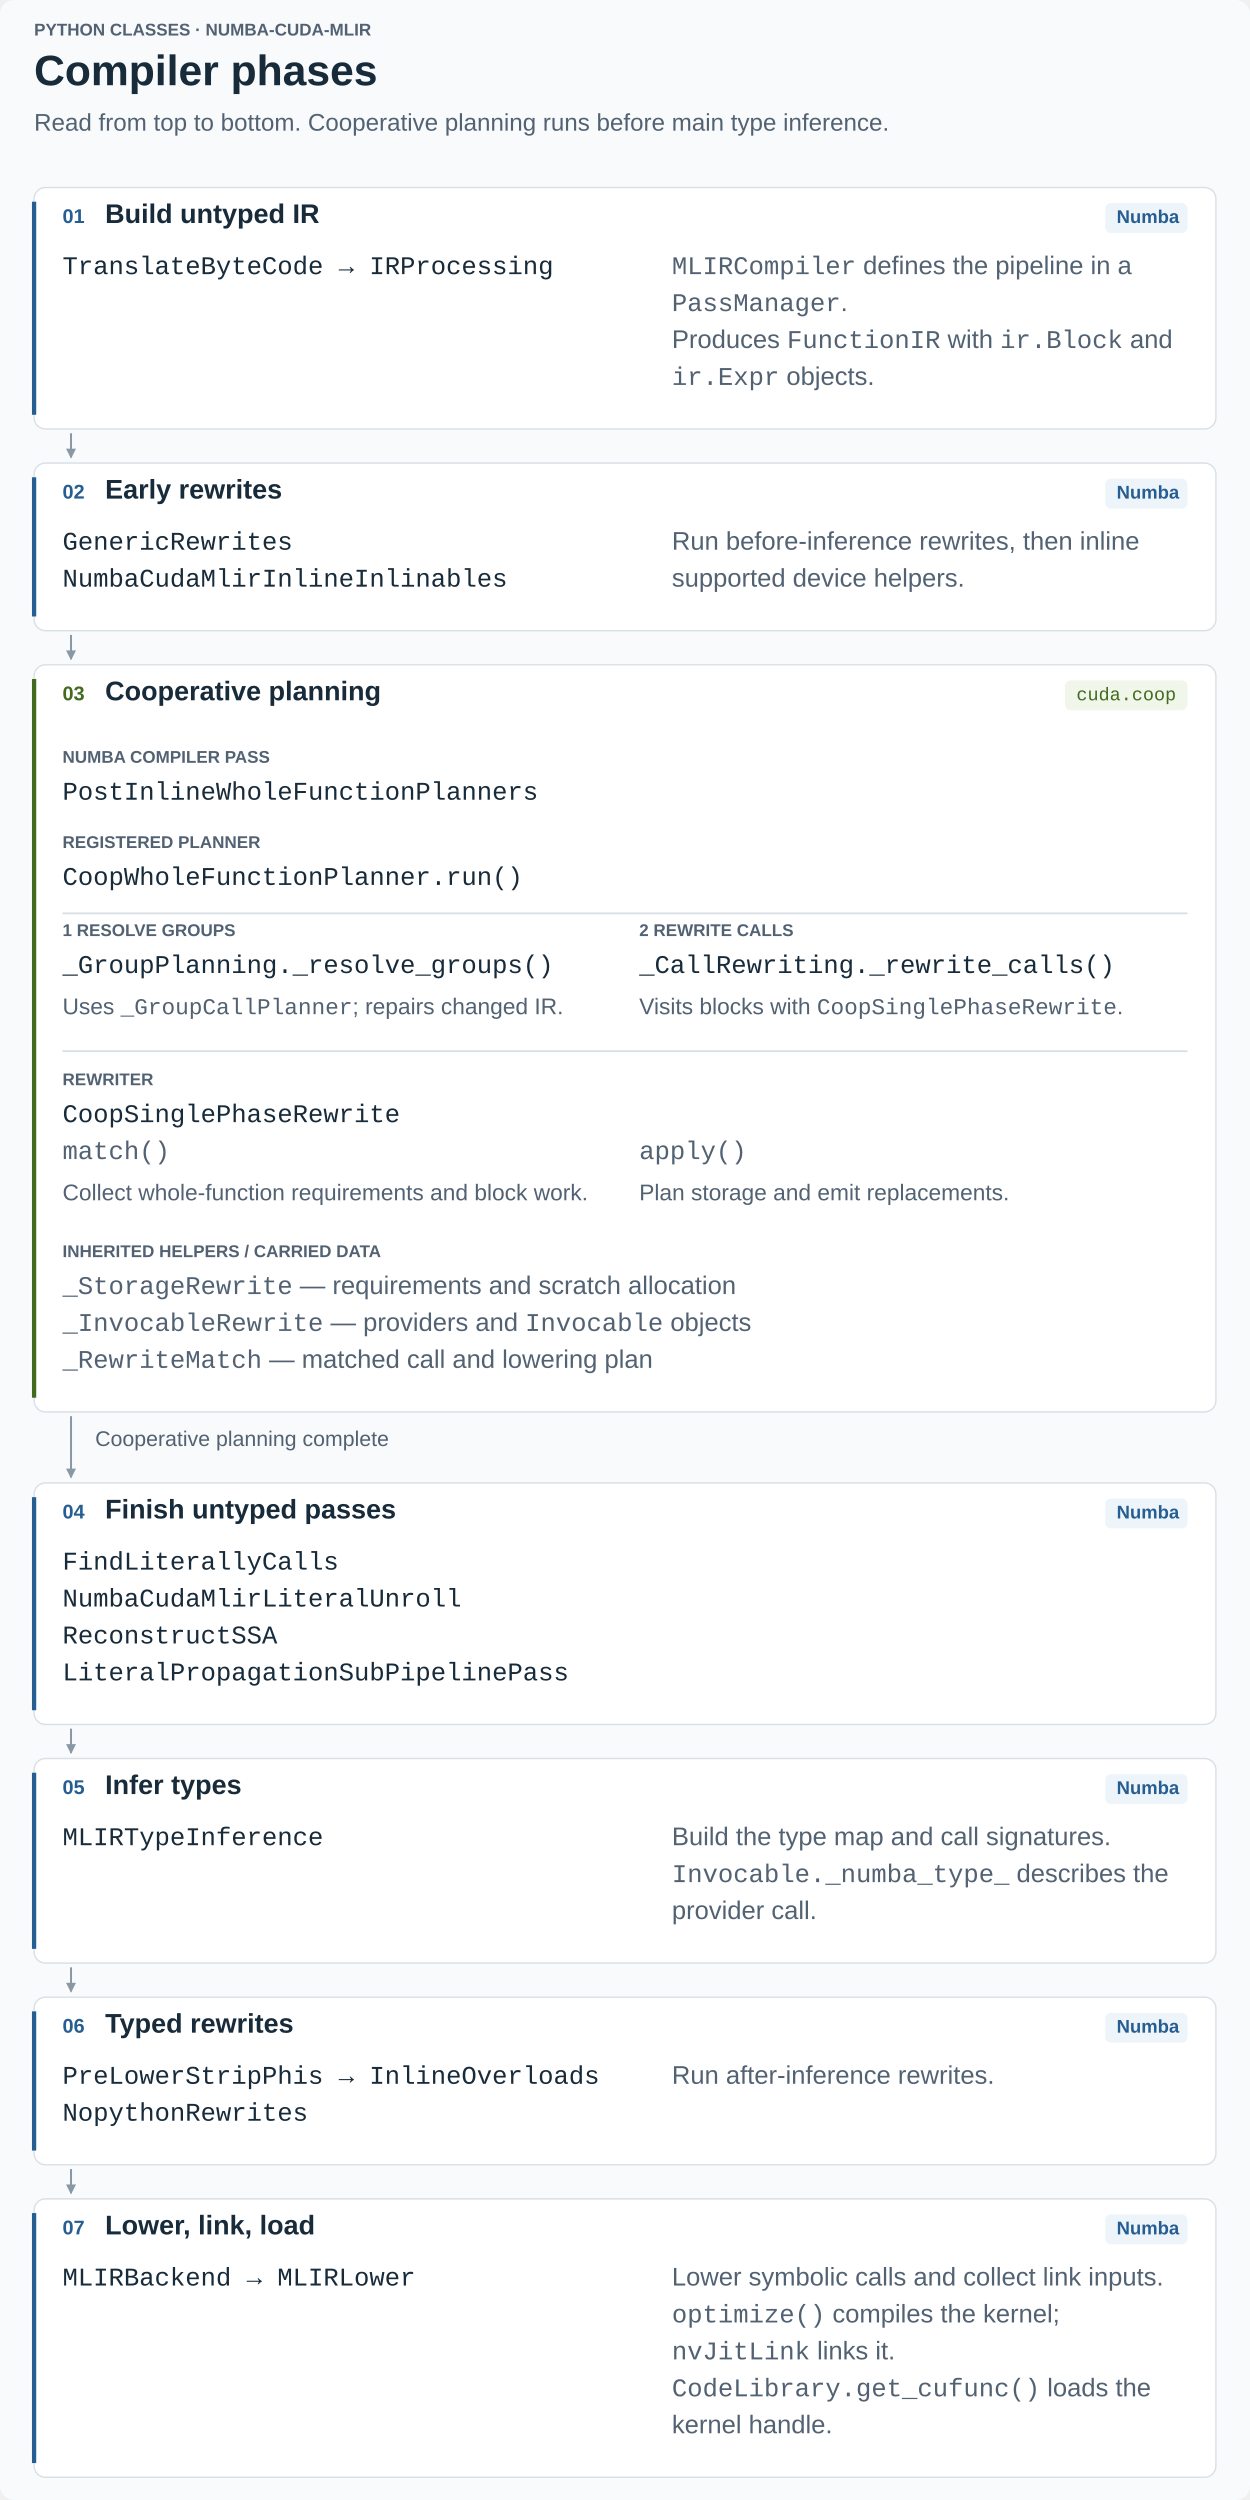
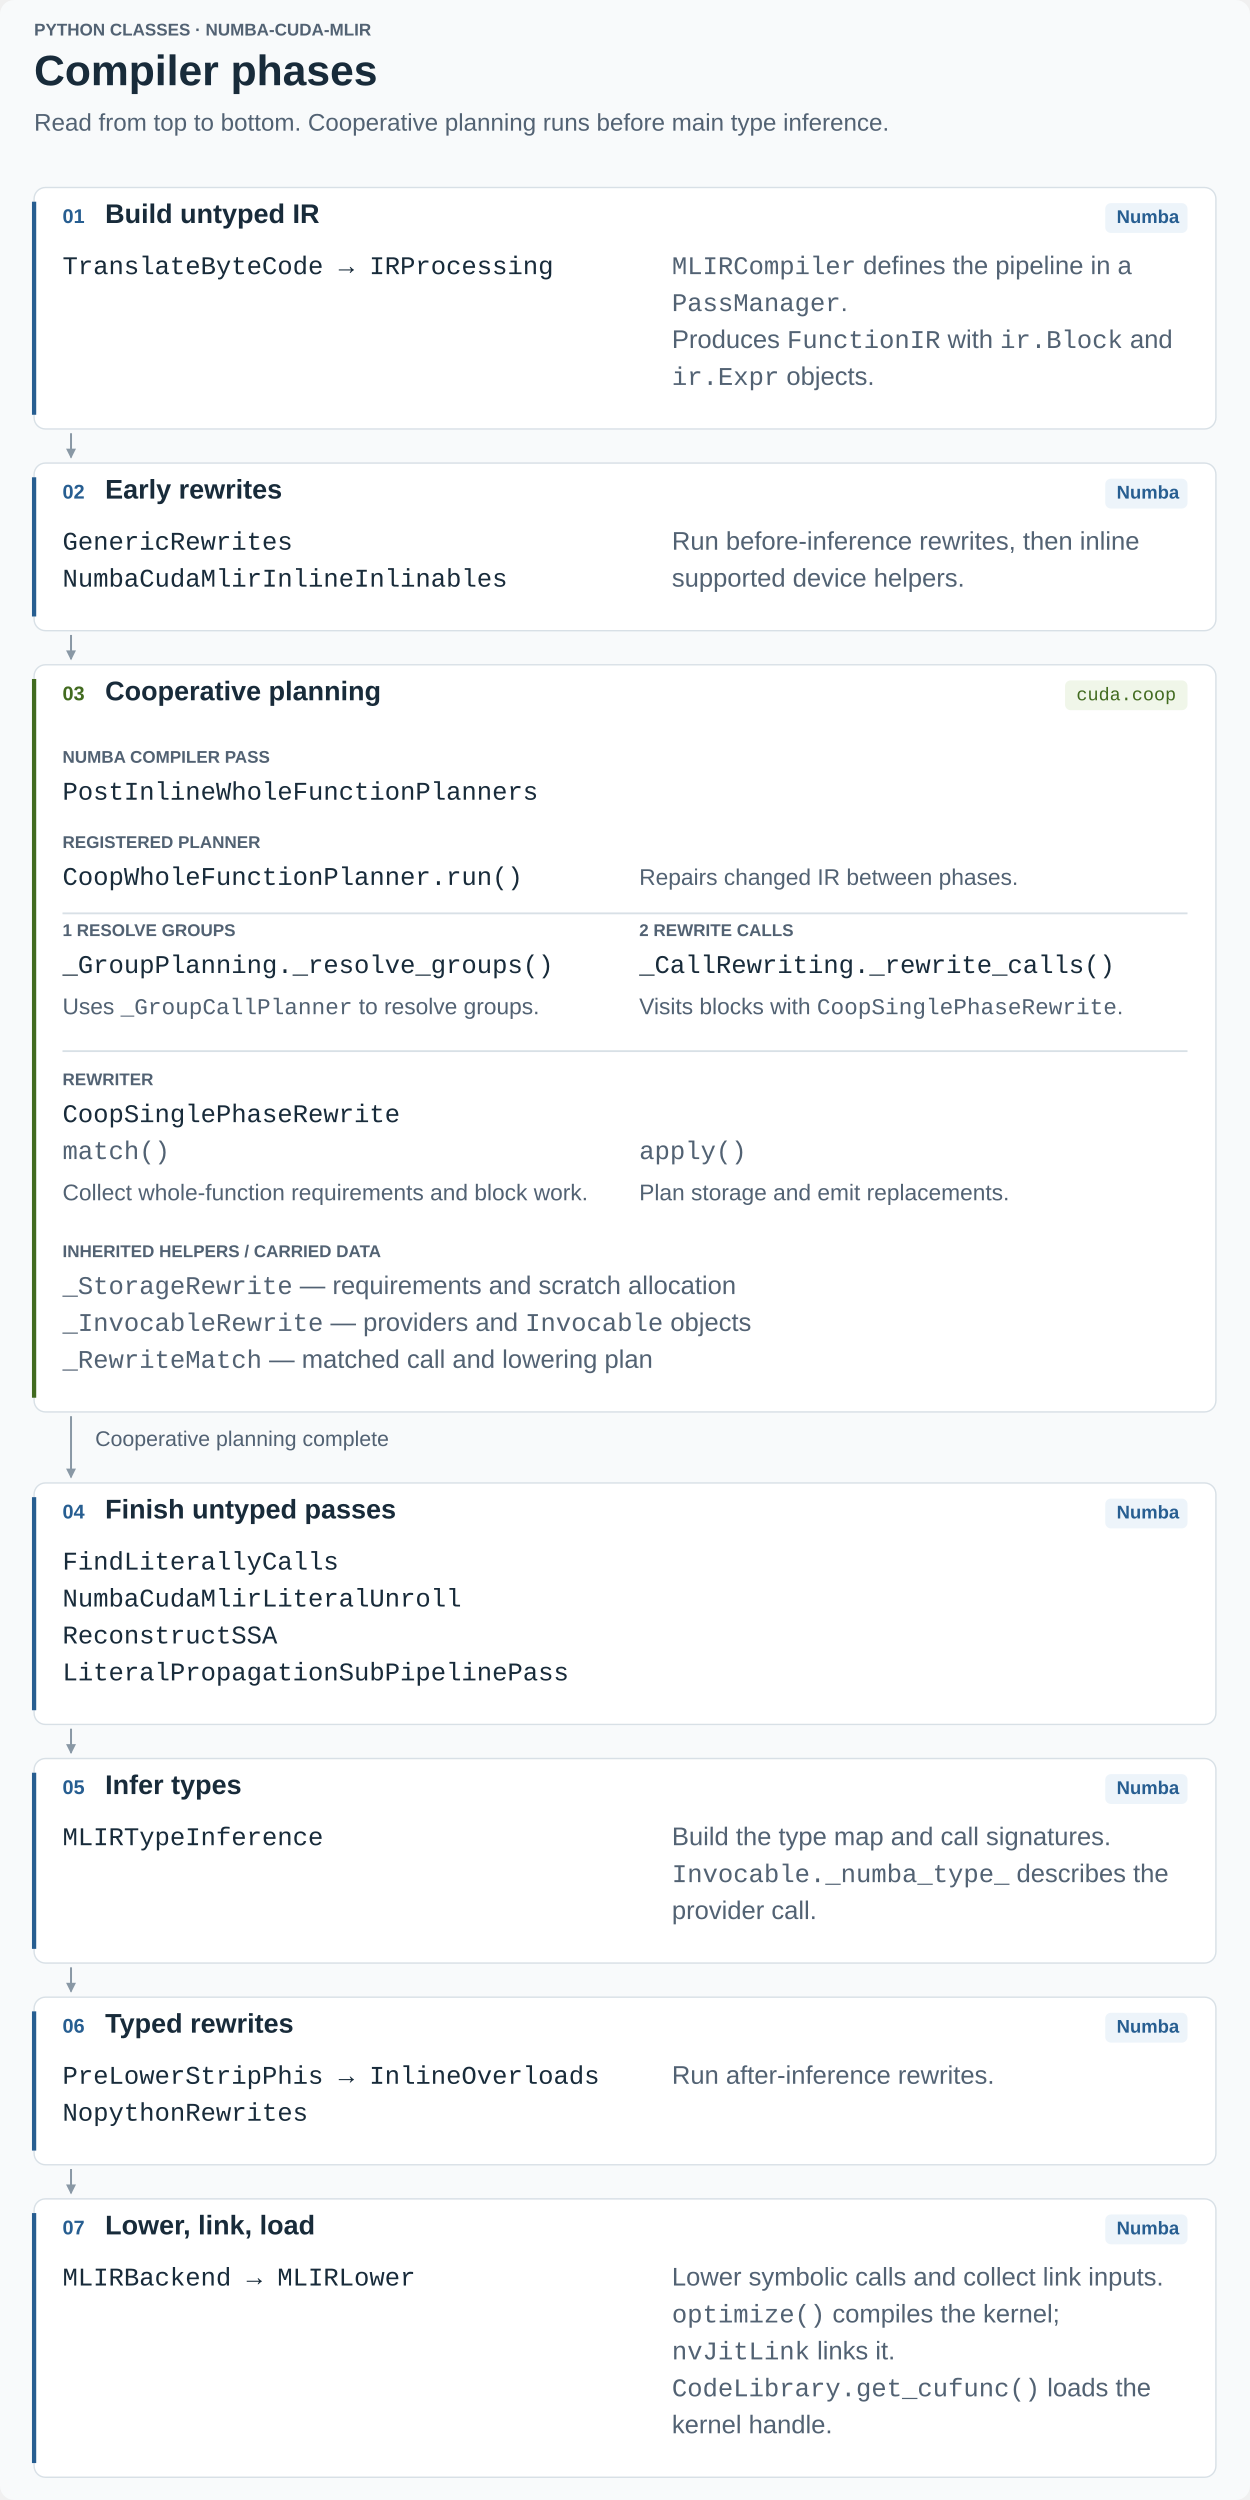
<svg xmlns="http://www.w3.org/2000/svg" role="img" aria-labelledby="title desc" viewBox="0 0 880 1760">
  <defs>
    <marker id="arrow" viewBox="0 0 8 8" refX="7" refY="4" markerWidth="5" markerHeight="5" orient="auto">
      <path d="M0 0L8 4L0 8Z" fill="#8998a5" />
    </marker>
  </defs>
  <rect width="880" height="1760" fill="#f8fafb" rx="10" />
  <text x="24" y="25" font-family="Arial, Helvetica, sans-serif" font-size="12" font-weight="700" fill="#526273">PYTHON CLASSES · NUMBA-CUDA-MLIR</text>
  <text x="24" y="60" font-family="Arial, Helvetica, sans-serif" font-size="30" font-weight="700" fill="#182b3a">Compiler phases</text>
  <text x="24" y="92" font-family="Arial, Helvetica, sans-serif" font-size="17" font-weight="400" fill="#526273">Read</text>
  <text x="64.641" y="92" font-family="Arial, Helvetica, sans-serif" font-size="17" font-weight="400" fill="#526273"> </text>
  <text x="69.364" y="92" font-family="Arial, Helvetica, sans-serif" font-size="17" font-weight="400" fill="#526273">from</text>
  <text x="103.364" y="92" font-family="Arial, Helvetica, sans-serif" font-size="17" font-weight="400" fill="#526273"> </text>
  <text x="108.088" y="92" font-family="Arial, Helvetica, sans-serif" font-size="17" font-weight="400" fill="#526273">top</text>
  <text x="131.72" y="92" font-family="Arial, Helvetica, sans-serif" font-size="17" font-weight="400" fill="#526273"> </text>
  <text x="136.444" y="92" font-family="Arial, Helvetica, sans-serif" font-size="17" font-weight="400" fill="#526273">to</text>
  <text x="150.622" y="92" font-family="Arial, Helvetica, sans-serif" font-size="17" font-weight="400" fill="#526273"> </text>
  <text x="155.345" y="92" font-family="Arial, Helvetica, sans-serif" font-size="17" font-weight="400" fill="#526273">bottom.</text>
  <text x="212.041" y="92" font-family="Arial, Helvetica, sans-serif" font-size="17" font-weight="400" fill="#526273"> </text>
  <text x="216.764" y="92" font-family="Arial, Helvetica, sans-serif" font-size="17" font-weight="400" fill="#526273">Cooperative</text>
  <text x="308.43" y="92" font-family="Arial, Helvetica, sans-serif" font-size="17" font-weight="400" fill="#526273"> </text>
  <text x="313.153" y="92" font-family="Arial, Helvetica, sans-serif" font-size="17" font-weight="400" fill="#526273">planning</text>
  <text x="377.434" y="92" font-family="Arial, Helvetica, sans-serif" font-size="17" font-weight="400" fill="#526273"> </text>
  <text x="382.158" y="92" font-family="Arial, Helvetica, sans-serif" font-size="17" font-weight="400" fill="#526273">runs</text>
  <text x="415.228" y="92" font-family="Arial, Helvetica, sans-serif" font-size="17" font-weight="400" fill="#526273"> </text>
  <text x="419.952" y="92" font-family="Arial, Helvetica, sans-serif" font-size="17" font-weight="400" fill="#526273">before</text>
  <text x="468.155" y="92" font-family="Arial, Helvetica, sans-serif" font-size="17" font-weight="400" fill="#526273"> </text>
  <text x="472.878" y="92" font-family="Arial, Helvetica, sans-serif" font-size="17" font-weight="400" fill="#526273">main</text>
  <text x="509.725" y="92" font-family="Arial, Helvetica, sans-serif" font-size="17" font-weight="400" fill="#526273"> </text>
  <text x="514.448" y="92" font-family="Arial, Helvetica, sans-serif" font-size="17" font-weight="400" fill="#526273">type</text>
  <text x="546.581" y="92" font-family="Arial, Helvetica, sans-serif" font-size="17" font-weight="400" fill="#526273"> </text>
  <text x="551.305" y="92" font-family="Arial, Helvetica, sans-serif" font-size="17" font-weight="400" fill="#526273">inference.</text>
  <rect x="24" y="132" width="832" height="170" rx="8" fill="white" stroke="#d8e0e6" />
  <path d="M24 142V292" stroke="#275e91" stroke-width="3" />
  <g data-node="Build untyped IR" role="group" aria-label="Build untyped IR">
    <text x="44" y="157" font-family="Arial, Helvetica, sans-serif" font-size="14" font-weight="700" fill="#275e91">01</text>
    <text x="74" y="157" font-family="Arial, Helvetica, sans-serif" font-size="19" font-weight="700" fill="#182b3a">Build untyped IR</text>
    <rect x="778.094" y="143" width="57.906" height="21" rx="4" fill="#edf4fa" stroke="none" />
    <text x="786.094" y="157" font-family="Arial, Helvetica, sans-serif" font-size="13" font-weight="700" fill="#275e91">Numba</text>
    <text x="44" y="193" font-family="'Liberation Mono', Consolas, monospace" font-size="18" font-weight="400" fill="#182b3a" data-code="true">TranslateByteCode → IRProcessing</text>
    <text x="473" y="193" font-family="'Liberation Mono', Consolas, monospace" font-size="18" font-weight="400" fill="#526273" data-code="true">MLIRCompiler</text>
    <text x="602.619" y="193" font-family="Arial, Helvetica, sans-serif" font-size="18" font-weight="400" fill="#526273"> </text>
    <text x="607.62" y="193" font-family="Arial, Helvetica, sans-serif" font-size="18" font-weight="400" fill="#526273">defines</text>
    <text x="665.664" y="193" font-family="Arial, Helvetica, sans-serif" font-size="18" font-weight="400" fill="#526273"> </text>
    <text x="670.666" y="193" font-family="Arial, Helvetica, sans-serif" font-size="18" font-weight="400" fill="#526273">the</text>
    <text x="695.689" y="193" font-family="Arial, Helvetica, sans-serif" font-size="18" font-weight="400" fill="#526273"> </text>
    <text x="700.691" y="193" font-family="Arial, Helvetica, sans-serif" font-size="18" font-weight="400" fill="#526273">pipeline</text>
    <text x="762.741" y="193" font-family="Arial, Helvetica, sans-serif" font-size="18" font-weight="400" fill="#526273"> </text>
    <text x="767.742" y="193" font-family="Arial, Helvetica, sans-serif" font-size="18" font-weight="400" fill="#526273">in</text>
    <text x="781.752" y="193" font-family="Arial, Helvetica, sans-serif" font-size="18" font-weight="400" fill="#526273"> </text>
    <text x="786.753" y="193" font-family="Arial, Helvetica, sans-serif" font-size="18" font-weight="400" fill="#526273">a</text>
    <text x="796.764" y="193" font-family="Arial, Helvetica, sans-serif" font-size="18" font-weight="400" fill="#526273"> </text>
    <text x="473" y="219" font-family="'Liberation Mono', Consolas, monospace" font-size="18" font-weight="400" fill="#526273" data-code="true">PassManager</text>
    <text x="591.817" y="219" font-family="Arial, Helvetica, sans-serif" font-size="18" font-weight="400" fill="#526273">.</text>
    <text x="473" y="245" font-family="Arial, Helvetica, sans-serif" font-size="18" font-weight="400" fill="#526273">Produces</text>
    <text x="549.044" y="245" font-family="Arial, Helvetica, sans-serif" font-size="18" font-weight="400" fill="#526273"> </text>
    <text x="554.045" y="245" font-family="'Liberation Mono', Consolas, monospace" font-size="18" font-weight="400" fill="#526273" data-code="true">FunctionIR</text>
    <text x="662.061" y="245" font-family="Arial, Helvetica, sans-serif" font-size="18" font-weight="400" fill="#526273"> </text>
    <text x="667.062" y="245" font-family="Arial, Helvetica, sans-serif" font-size="18" font-weight="400" fill="#526273">with</text>
    <text x="699.072" y="245" font-family="Arial, Helvetica, sans-serif" font-size="18" font-weight="400" fill="#526273"> </text>
    <text x="704.073" y="245" font-family="'Liberation Mono', Consolas, monospace" font-size="18" font-weight="400" fill="#526273" data-code="true">ir.Block</text>
    <text x="790.486" y="245" font-family="Arial, Helvetica, sans-serif" font-size="18" font-weight="400" fill="#526273"> </text>
    <text x="795.487" y="245" font-family="Arial, Helvetica, sans-serif" font-size="18" font-weight="400" fill="#526273">and</text>
    <text x="825.52" y="245" font-family="Arial, Helvetica, sans-serif" font-size="18" font-weight="400" fill="#526273"> </text>
    <text x="473" y="271" font-family="'Liberation Mono', Consolas, monospace" font-size="18" font-weight="400" fill="#526273" data-code="true">ir.Expr</text>
    <text x="548.611" y="271" font-family="Arial, Helvetica, sans-serif" font-size="18" font-weight="400" fill="#526273"> </text>
    <text x="553.612" y="271" font-family="Arial, Helvetica, sans-serif" font-size="18" font-weight="400" fill="#526273">objects.</text>
  </g>
  <path d="M50 305V322" stroke="#8998a5" stroke-width="1.4" fill="none" marker-end="url(#arrow)" />
  <rect x="24" y="326" width="832" height="118" rx="8" fill="white" stroke="#d8e0e6" />
  <path d="M24 336V434" stroke="#275e91" stroke-width="3" />
  <g data-node="Early rewrites" role="group" aria-label="Early rewrites">
    <text x="44" y="351" font-family="Arial, Helvetica, sans-serif" font-size="14" font-weight="700" fill="#275e91">02</text>
    <text x="74" y="351" font-family="Arial, Helvetica, sans-serif" font-size="19" font-weight="700" fill="#182b3a">Early rewrites</text>
    <rect x="778.094" y="337" width="57.906" height="21" rx="4" fill="#edf4fa" stroke="none" />
    <text x="786.094" y="351" font-family="Arial, Helvetica, sans-serif" font-size="13" font-weight="700" fill="#275e91">Numba</text>
    <text x="44" y="387" font-family="'Liberation Mono', Consolas, monospace" font-size="18" font-weight="400" fill="#182b3a" data-code="true">GenericRewrites</text>
    <text x="44" y="413" font-family="'Liberation Mono', Consolas, monospace" font-size="18" font-weight="400" fill="#182b3a" data-code="true">NumbaCudaMlirInlineInlinables</text>
    <text x="473" y="387" font-family="Arial, Helvetica, sans-serif" font-size="18" font-weight="400" fill="#526273">Run</text>
    <text x="506.02" y="387" font-family="Arial, Helvetica, sans-serif" font-size="18" font-weight="400" fill="#526273"> </text>
    <text x="511.022" y="387" font-family="Arial, Helvetica, sans-serif" font-size="18" font-weight="400" fill="#526273">before-inference</text>
    <text x="642.103" y="387" font-family="Arial, Helvetica, sans-serif" font-size="18" font-weight="400" fill="#526273"> </text>
    <text x="647.105" y="387" font-family="Arial, Helvetica, sans-serif" font-size="18" font-weight="400" fill="#526273">rewrites,</text>
    <text x="715.114" y="387" font-family="Arial, Helvetica, sans-serif" font-size="18" font-weight="400" fill="#526273"> </text>
    <text x="720.116" y="387" font-family="Arial, Helvetica, sans-serif" font-size="18" font-weight="400" fill="#526273">then</text>
    <text x="755.15" y="387" font-family="Arial, Helvetica, sans-serif" font-size="18" font-weight="400" fill="#526273"> </text>
    <text x="760.152" y="387" font-family="Arial, Helvetica, sans-serif" font-size="18" font-weight="400" fill="#526273">inline</text>
    <text x="802.18" y="387" font-family="Arial, Helvetica, sans-serif" font-size="18" font-weight="400" fill="#526273"> </text>
    <text x="473" y="413" font-family="Arial, Helvetica, sans-serif" font-size="18" font-weight="400" fill="#526273">supported</text>
    <text x="553.061" y="413" font-family="Arial, Helvetica, sans-serif" font-size="18" font-weight="400" fill="#526273"> </text>
    <text x="558.062" y="413" font-family="Arial, Helvetica, sans-serif" font-size="18" font-weight="400" fill="#526273">device</text>
    <text x="610.094" y="413" font-family="Arial, Helvetica, sans-serif" font-size="18" font-weight="400" fill="#526273"> </text>
    <text x="615.095" y="413" font-family="Arial, Helvetica, sans-serif" font-size="18" font-weight="400" fill="#526273">helpers.</text>
  </g>
  <path d="M50 447V464" stroke="#8998a5" stroke-width="1.4" fill="none" marker-end="url(#arrow)" />
  <rect x="24" y="468" width="832" height="526" rx="8" fill="white" stroke="#d8e0e6" />
  <path d="M24 478V984" stroke="#426b20" stroke-width="3" />
  <g data-node="Cooperative planning" role="group" aria-label="Cooperative planning">
    <text x="44" y="493" font-family="Arial, Helvetica, sans-serif" font-size="14" font-weight="700" fill="#426b20">03</text>
    <text x="74" y="493" font-family="Arial, Helvetica, sans-serif" font-size="19" font-weight="700" fill="#182b3a">Cooperative planning</text>
    <rect x="749.786" y="479" width="86.214" height="21" rx="4" fill="#f0f6e9" stroke="none" />
    <text x="757.786" y="493" font-family="'Liberation Mono', Consolas, monospace" font-size="13" font-weight="400" fill="#426b20" data-code="true">cuda.coop</text>
    <text x="44" y="537" font-family="Arial, Helvetica, sans-serif" font-size="12" font-weight="700" fill="#526273">NUMBA COMPILER PASS</text>
    <text x="44" y="563" font-family="'Liberation Mono', Consolas, monospace" font-size="18" font-weight="400" fill="#182b3a" data-code="true">PostInlineWholeFunctionPlanners</text>
    <text x="44" y="597" font-family="Arial, Helvetica, sans-serif" font-size="12" font-weight="700" fill="#526273">REGISTERED PLANNER</text>
    <text x="44" y="623" font-family="'Liberation Mono', Consolas, monospace" font-size="18" font-weight="400" fill="#182b3a" data-code="true">CoopWholeFunctionPlanner.run()</text>
+     <text x="450" y="623" font-family="Arial, Helvetica, sans-serif" font-size="16" font-weight="400" fill="#526273">Repairs changed IR between phases.</text>
    <path d="M44 643L836 643" stroke="#d8e0e6" stroke-width="1.3" fill="none" />
    <text x="44" y="659" font-family="Arial, Helvetica, sans-serif" font-size="12" font-weight="700" fill="#526273">1  RESOLVE GROUPS</text>
    <text x="44" y="685" font-family="'Liberation Mono', Consolas, monospace" font-size="18" font-weight="400" fill="#182b3a" data-code="true">_GroupPlanning._resolve_groups()</text>
-     <text x="44" y="714" font-family="Arial, Helvetica, sans-serif" font-size="16" font-weight="400" fill="#526273">Uses</text>
-     <text x="80.453" y="714" font-family="Arial, Helvetica, sans-serif" font-size="16" font-weight="400" fill="#526273"> </text>
-     <text x="84.898" y="714" font-family="'Liberation Mono', Consolas, monospace" font-size="16" font-weight="400" fill="#526273" data-code="true">_GroupCallPlanner</text>
-     <text x="248.125" y="714" font-family="Arial, Helvetica, sans-serif" font-size="16" font-weight="400" fill="#526273">;</text>
-     <text x="252.57" y="714" font-family="Arial, Helvetica, sans-serif" font-size="16" font-weight="400" fill="#526273"> </text>
-     <text x="257.016" y="714" font-family="Arial, Helvetica, sans-serif" font-size="16" font-weight="400" fill="#526273">repairs</text>
-     <text x="305.922" y="714" font-family="Arial, Helvetica, sans-serif" font-size="16" font-weight="400" fill="#526273"> </text>
-     <text x="310.367" y="714" font-family="Arial, Helvetica, sans-serif" font-size="16" font-weight="400" fill="#526273">changed</text>
-     <text x="371.758" y="714" font-family="Arial, Helvetica, sans-serif" font-size="16" font-weight="400" fill="#526273"> </text>
-     <text x="376.203" y="714" font-family="Arial, Helvetica, sans-serif" font-size="16" font-weight="400" fill="#526273">IR.</text>
+     <text x="44" y="714" font-family="Arial, Helvetica, sans-serif" font-size="16" font-weight="400" fill="#526273">Uses <tspan font-family="'Liberation Mono', Consolas, monospace" data-code="true">_GroupCallPlanner</tspan> to resolve groups.</text>
    <text x="450" y="659" font-family="Arial, Helvetica, sans-serif" font-size="12" font-weight="700" fill="#526273">2  REWRITE CALLS</text>
    <text x="450" y="685" font-family="'Liberation Mono', Consolas, monospace" font-size="18" font-weight="400" fill="#182b3a" data-code="true">_CallRewriting._rewrite_calls()</text>
    <text x="450" y="714" font-family="Arial, Helvetica, sans-serif" font-size="16" font-weight="400" fill="#526273">Visits</text>
    <text x="487.938" y="714" font-family="Arial, Helvetica, sans-serif" font-size="16" font-weight="400" fill="#526273"> </text>
    <text x="492.383" y="714" font-family="Arial, Helvetica, sans-serif" font-size="16" font-weight="400" fill="#526273">blocks</text>
    <text x="537.734" y="714" font-family="Arial, Helvetica, sans-serif" font-size="16" font-weight="400" fill="#526273"> </text>
    <text x="542.18" y="714" font-family="Arial, Helvetica, sans-serif" font-size="16" font-weight="400" fill="#526273">with</text>
    <text x="570.633" y="714" font-family="Arial, Helvetica, sans-serif" font-size="16" font-weight="400" fill="#526273"> </text>
    <text x="575.078" y="714" font-family="'Liberation Mono', Consolas, monospace" font-size="16" font-weight="400" fill="#526273" data-code="true">CoopSinglePhaseRewrite</text>
    <text x="786.312" y="714" font-family="Arial, Helvetica, sans-serif" font-size="16" font-weight="400" fill="#526273">.</text>
    <path d="M44 740L836 740" stroke="#d8e0e6" stroke-width="1.3" fill="none" />
    <text x="44" y="764" font-family="Arial, Helvetica, sans-serif" font-size="12" font-weight="700" fill="#526273">REWRITER</text>
    <text x="44" y="790" font-family="'Liberation Mono', Consolas, monospace" font-size="18" font-weight="400" fill="#182b3a" data-code="true">CoopSinglePhaseRewrite</text>
    <text x="44" y="816" font-family="'Liberation Mono', Consolas, monospace" font-size="18" font-weight="400" fill="#526273" data-code="true">match()</text>
    <text x="44" y="845" font-family="Arial, Helvetica, sans-serif" font-size="16" font-weight="400" fill="#526273">Collect</text>
    <text x="92.906" y="845" font-family="Arial, Helvetica, sans-serif" font-size="16" font-weight="400" fill="#526273"> </text>
    <text x="97.352" y="845" font-family="Arial, Helvetica, sans-serif" font-size="16" font-weight="400" fill="#526273">whole-function</text>
    <text x="200.523" y="845" font-family="Arial, Helvetica, sans-serif" font-size="16" font-weight="400" fill="#526273"> </text>
    <text x="204.969" y="845" font-family="Arial, Helvetica, sans-serif" font-size="16" font-weight="400" fill="#526273">requirements</text>
    <text x="298.344" y="845" font-family="Arial, Helvetica, sans-serif" font-size="16" font-weight="400" fill="#526273"> </text>
    <text x="302.789" y="845" font-family="Arial, Helvetica, sans-serif" font-size="16" font-weight="400" fill="#526273">and</text>
    <text x="329.484" y="845" font-family="Arial, Helvetica, sans-serif" font-size="16" font-weight="400" fill="#526273"> </text>
    <text x="333.93" y="845" font-family="Arial, Helvetica, sans-serif" font-size="16" font-weight="400" fill="#526273">block</text>
    <text x="371.281" y="845" font-family="Arial, Helvetica, sans-serif" font-size="16" font-weight="400" fill="#526273"> </text>
    <text x="375.727" y="845" font-family="Arial, Helvetica, sans-serif" font-size="16" font-weight="400" fill="#526273">work.</text>
    <text x="450" y="816" font-family="'Liberation Mono', Consolas, monospace" font-size="18" font-weight="400" fill="#526273" data-code="true">apply()</text>
    <text x="450" y="845" font-family="Arial, Helvetica, sans-serif" font-size="16" font-weight="400" fill="#526273">Plan</text>
    <text x="482.023" y="845" font-family="Arial, Helvetica, sans-serif" font-size="16" font-weight="400" fill="#526273"> </text>
    <text x="486.469" y="845" font-family="Arial, Helvetica, sans-serif" font-size="16" font-weight="400" fill="#526273">storage</text>
    <text x="539.836" y="845" font-family="Arial, Helvetica, sans-serif" font-size="16" font-weight="400" fill="#526273"> </text>
    <text x="544.281" y="845" font-family="Arial, Helvetica, sans-serif" font-size="16" font-weight="400" fill="#526273">and</text>
    <text x="570.977" y="845" font-family="Arial, Helvetica, sans-serif" font-size="16" font-weight="400" fill="#526273"> </text>
    <text x="575.422" y="845" font-family="Arial, Helvetica, sans-serif" font-size="16" font-weight="400" fill="#526273">emit</text>
    <text x="605.648" y="845" font-family="Arial, Helvetica, sans-serif" font-size="16" font-weight="400" fill="#526273"> </text>
    <text x="610.094" y="845" font-family="Arial, Helvetica, sans-serif" font-size="16" font-weight="400" fill="#526273">replacements.</text>
    <text x="44" y="885" font-family="Arial, Helvetica, sans-serif" font-size="12" font-weight="700" fill="#526273">INHERITED HELPERS / CARRIED DATA</text>
    <text x="44" y="911" font-family="'Liberation Mono', Consolas, monospace" font-size="18" font-weight="400" fill="#526273" data-code="true">_StorageRewrite</text>
    <text x="206.023" y="911" font-family="Arial, Helvetica, sans-serif" font-size="18" font-weight="400" fill="#526273"> </text>
    <text x="211.025" y="911" font-family="Arial, Helvetica, sans-serif" font-size="18" font-weight="400" fill="#526273">—</text>
    <text x="229.025" y="911" font-family="Arial, Helvetica, sans-serif" font-size="18" font-weight="400" fill="#526273"> </text>
    <text x="234.027" y="911" font-family="Arial, Helvetica, sans-serif" font-size="18" font-weight="400" fill="#526273">requirements</text>
    <text x="339.073" y="911" font-family="Arial, Helvetica, sans-serif" font-size="18" font-weight="400" fill="#526273"> </text>
    <text x="344.075" y="911" font-family="Arial, Helvetica, sans-serif" font-size="18" font-weight="400" fill="#526273">and</text>
    <text x="374.108" y="911" font-family="Arial, Helvetica, sans-serif" font-size="18" font-weight="400" fill="#526273"> </text>
    <text x="379.109" y="911" font-family="Arial, Helvetica, sans-serif" font-size="18" font-weight="400" fill="#526273">scratch</text>
    <text x="437.127" y="911" font-family="Arial, Helvetica, sans-serif" font-size="18" font-weight="400" fill="#526273"> </text>
    <text x="442.128" y="911" font-family="Arial, Helvetica, sans-serif" font-size="18" font-weight="400" fill="#526273">allocation</text>
    <text x="44" y="937" font-family="'Liberation Mono', Consolas, monospace" font-size="18" font-weight="400" fill="#526273" data-code="true">_InvocableRewrite</text>
    <text x="227.627" y="937" font-family="Arial, Helvetica, sans-serif" font-size="18" font-weight="400" fill="#526273"> </text>
    <text x="232.628" y="937" font-family="Arial, Helvetica, sans-serif" font-size="18" font-weight="400" fill="#526273">—</text>
    <text x="250.628" y="937" font-family="Arial, Helvetica, sans-serif" font-size="18" font-weight="400" fill="#526273"> </text>
    <text x="255.63" y="937" font-family="Arial, Helvetica, sans-serif" font-size="18" font-weight="400" fill="#526273">providers</text>
    <text x="329.659" y="937" font-family="Arial, Helvetica, sans-serif" font-size="18" font-weight="400" fill="#526273"> </text>
    <text x="334.661" y="937" font-family="Arial, Helvetica, sans-serif" font-size="18" font-weight="400" fill="#526273">and</text>
    <text x="364.694" y="937" font-family="Arial, Helvetica, sans-serif" font-size="18" font-weight="400" fill="#526273"> </text>
    <text x="369.695" y="937" font-family="'Liberation Mono', Consolas, monospace" font-size="18" font-weight="400" fill="#526273" data-code="true">Invocable</text>
    <text x="466.909" y="937" font-family="Arial, Helvetica, sans-serif" font-size="18" font-weight="400" fill="#526273"> </text>
    <text x="471.911" y="937" font-family="Arial, Helvetica, sans-serif" font-size="18" font-weight="400" fill="#526273">objects</text>
    <text x="44" y="963" font-family="'Liberation Mono', Consolas, monospace" font-size="18" font-weight="400" fill="#526273" data-code="true">_RewriteMatch</text>
    <text x="184.42" y="963" font-family="Arial, Helvetica, sans-serif" font-size="18" font-weight="400" fill="#526273"> </text>
    <text x="189.422" y="963" font-family="Arial, Helvetica, sans-serif" font-size="18" font-weight="400" fill="#526273">—</text>
    <text x="207.422" y="963" font-family="Arial, Helvetica, sans-serif" font-size="18" font-weight="400" fill="#526273"> </text>
    <text x="212.423" y="963" font-family="Arial, Helvetica, sans-serif" font-size="18" font-weight="400" fill="#526273">matched</text>
    <text x="281.462" y="963" font-family="Arial, Helvetica, sans-serif" font-size="18" font-weight="400" fill="#526273"> </text>
    <text x="286.464" y="963" font-family="Arial, Helvetica, sans-serif" font-size="18" font-weight="400" fill="#526273">call</text>
    <text x="313.472" y="963" font-family="Arial, Helvetica, sans-serif" font-size="18" font-weight="400" fill="#526273"> </text>
    <text x="318.473" y="963" font-family="Arial, Helvetica, sans-serif" font-size="18" font-weight="400" fill="#526273">and</text>
    <text x="348.506" y="963" font-family="Arial, Helvetica, sans-serif" font-size="18" font-weight="400" fill="#526273"> </text>
    <text x="353.508" y="963" font-family="Arial, Helvetica, sans-serif" font-size="18" font-weight="400" fill="#526273">lowering</text>
    <text x="420.541" y="963" font-family="Arial, Helvetica, sans-serif" font-size="18" font-weight="400" fill="#526273"> </text>
    <text x="425.542" y="963" font-family="Arial, Helvetica, sans-serif" font-size="18" font-weight="400" fill="#526273">plan</text>
  </g>
  <text x="67" y="1018" font-family="Arial, Helvetica, sans-serif" font-size="15" font-weight="400" fill="#526273">Cooperative</text>
  <text x="147.881" y="1018" font-family="Arial, Helvetica, sans-serif" font-size="15" font-weight="400" fill="#526273"> </text>
  <text x="152.048" y="1018" font-family="Arial, Helvetica, sans-serif" font-size="15" font-weight="400" fill="#526273">planning</text>
  <text x="208.767" y="1018" font-family="Arial, Helvetica, sans-serif" font-size="15" font-weight="400" fill="#526273"> </text>
  <text x="212.934" y="1018" font-family="Arial, Helvetica, sans-serif" font-size="15" font-weight="400" fill="#526273">complete</text>
  <path d="M50 997V1040" stroke="#8998a5" stroke-width="1.4" fill="none" marker-end="url(#arrow)" />
  <rect x="24" y="1044" width="832" height="170" rx="8" fill="white" stroke="#d8e0e6" />
  <path d="M24 1054V1204" stroke="#275e91" stroke-width="3" />
  <g data-node="Finish untyped passes" role="group" aria-label="Finish untyped passes">
    <text x="44" y="1069" font-family="Arial, Helvetica, sans-serif" font-size="14" font-weight="700" fill="#275e91">04</text>
    <text x="74" y="1069" font-family="Arial, Helvetica, sans-serif" font-size="19" font-weight="700" fill="#182b3a">Finish untyped passes</text>
    <rect x="778.094" y="1055" width="57.906" height="21" rx="4" fill="#edf4fa" stroke="none" />
    <text x="786.094" y="1069" font-family="Arial, Helvetica, sans-serif" font-size="13" font-weight="700" fill="#275e91">Numba</text>
    <text x="44" y="1105" font-family="'Liberation Mono', Consolas, monospace" font-size="18" font-weight="400" fill="#182b3a" data-code="true">FindLiterallyCalls</text>
    <text x="44" y="1131" font-family="'Liberation Mono', Consolas, monospace" font-size="18" font-weight="400" fill="#182b3a" data-code="true">NumbaCudaMlirLiteralUnroll</text>
    <text x="44" y="1157" font-family="'Liberation Mono', Consolas, monospace" font-size="18" font-weight="400" fill="#182b3a" data-code="true">ReconstructSSA</text>
    <text x="44" y="1183" font-family="'Liberation Mono', Consolas, monospace" font-size="18" font-weight="400" fill="#182b3a" data-code="true">LiteralPropagationSubPipelinePass</text>
  </g>
  <path d="M50 1217V1234" stroke="#8998a5" stroke-width="1.4" fill="none" marker-end="url(#arrow)" />
  <rect x="24" y="1238" width="832" height="144" rx="8" fill="white" stroke="#d8e0e6" />
  <path d="M24 1248V1372" stroke="#275e91" stroke-width="3" />
  <g data-node="Infer types" role="group" aria-label="Infer types">
    <text x="44" y="1263" font-family="Arial, Helvetica, sans-serif" font-size="14" font-weight="700" fill="#275e91">05</text>
    <text x="74" y="1263" font-family="Arial, Helvetica, sans-serif" font-size="19" font-weight="700" fill="#182b3a">Infer types</text>
    <rect x="778.094" y="1249" width="57.906" height="21" rx="4" fill="#edf4fa" stroke="none" />
    <text x="786.094" y="1263" font-family="Arial, Helvetica, sans-serif" font-size="13" font-weight="700" fill="#275e91">Numba</text>
    <text x="44" y="1299" font-family="'Liberation Mono', Consolas, monospace" font-size="18" font-weight="400" fill="#182b3a" data-code="true">MLIRTypeInference</text>
    <text x="473" y="1299" font-family="Arial, Helvetica, sans-serif" font-size="18" font-weight="400" fill="#526273">Build</text>
    <text x="513.025" y="1299" font-family="Arial, Helvetica, sans-serif" font-size="18" font-weight="400" fill="#526273"> </text>
    <text x="518.027" y="1299" font-family="Arial, Helvetica, sans-serif" font-size="18" font-weight="400" fill="#526273">the</text>
    <text x="543.05" y="1299" font-family="Arial, Helvetica, sans-serif" font-size="18" font-weight="400" fill="#526273"> </text>
    <text x="548.052" y="1299" font-family="Arial, Helvetica, sans-serif" font-size="18" font-weight="400" fill="#526273">type</text>
    <text x="582.075" y="1299" font-family="Arial, Helvetica, sans-serif" font-size="18" font-weight="400" fill="#526273"> </text>
    <text x="587.077" y="1299" font-family="Arial, Helvetica, sans-serif" font-size="18" font-weight="400" fill="#526273">map</text>
    <text x="622.092" y="1299" font-family="Arial, Helvetica, sans-serif" font-size="18" font-weight="400" fill="#526273"> </text>
    <text x="627.094" y="1299" font-family="Arial, Helvetica, sans-serif" font-size="18" font-weight="400" fill="#526273">and</text>
    <text x="657.127" y="1299" font-family="Arial, Helvetica, sans-serif" font-size="18" font-weight="400" fill="#526273"> </text>
    <text x="662.128" y="1299" font-family="Arial, Helvetica, sans-serif" font-size="18" font-weight="400" fill="#526273">call</text>
    <text x="689.136" y="1299" font-family="Arial, Helvetica, sans-serif" font-size="18" font-weight="400" fill="#526273"> </text>
    <text x="694.137" y="1299" font-family="Arial, Helvetica, sans-serif" font-size="18" font-weight="400" fill="#526273">signatures.</text>
    <text x="473" y="1325" font-family="'Liberation Mono', Consolas, monospace" font-size="18" font-weight="400" fill="#526273" data-code="true">Invocable._numba_type_</text>
    <text x="710.634" y="1325" font-family="Arial, Helvetica, sans-serif" font-size="18" font-weight="400" fill="#526273"> </text>
    <text x="715.636" y="1325" font-family="Arial, Helvetica, sans-serif" font-size="18" font-weight="400" fill="#526273">describes</text>
    <text x="792.672" y="1325" font-family="Arial, Helvetica, sans-serif" font-size="18" font-weight="400" fill="#526273"> </text>
    <text x="797.673" y="1325" font-family="Arial, Helvetica, sans-serif" font-size="18" font-weight="400" fill="#526273">the</text>
    <text x="822.697" y="1325" font-family="Arial, Helvetica, sans-serif" font-size="18" font-weight="400" fill="#526273"> </text>
    <text x="473" y="1351" font-family="Arial, Helvetica, sans-serif" font-size="18" font-weight="400" fill="#526273">provider</text>
    <text x="538.03" y="1351" font-family="Arial, Helvetica, sans-serif" font-size="18" font-weight="400" fill="#526273"> </text>
    <text x="543.031" y="1351" font-family="Arial, Helvetica, sans-serif" font-size="18" font-weight="400" fill="#526273">call.</text>
  </g>
  <path d="M50 1385V1402" stroke="#8998a5" stroke-width="1.4" fill="none" marker-end="url(#arrow)" />
  <rect x="24" y="1406" width="832" height="118" rx="8" fill="white" stroke="#d8e0e6" />
  <path d="M24 1416V1514" stroke="#275e91" stroke-width="3" />
  <g data-node="Typed rewrites" role="group" aria-label="Typed rewrites">
    <text x="44" y="1431" font-family="Arial, Helvetica, sans-serif" font-size="14" font-weight="700" fill="#275e91">06</text>
    <text x="74" y="1431" font-family="Arial, Helvetica, sans-serif" font-size="19" font-weight="700" fill="#182b3a">Typed rewrites</text>
    <rect x="778.094" y="1417" width="57.906" height="21" rx="4" fill="#edf4fa" stroke="none" />
    <text x="786.094" y="1431" font-family="Arial, Helvetica, sans-serif" font-size="13" font-weight="700" fill="#275e91">Numba</text>
    <text x="44" y="1467" font-family="'Liberation Mono', Consolas, monospace" font-size="18" font-weight="400" fill="#182b3a" data-code="true">PreLowerStripPhis → InlineOverloads</text>
    <text x="44" y="1493" font-family="'Liberation Mono', Consolas, monospace" font-size="18" font-weight="400" fill="#182b3a" data-code="true">NopythonRewrites</text>
    <text x="473" y="1467" font-family="Arial, Helvetica, sans-serif" font-size="18" font-weight="400" fill="#526273">Run</text>
    <text x="506.02" y="1467" font-family="Arial, Helvetica, sans-serif" font-size="18" font-weight="400" fill="#526273"> </text>
    <text x="511.022" y="1467" font-family="Arial, Helvetica, sans-serif" font-size="18" font-weight="400" fill="#526273">after-inference</text>
    <text x="627.083" y="1467" font-family="Arial, Helvetica, sans-serif" font-size="18" font-weight="400" fill="#526273"> </text>
    <text x="632.084" y="1467" font-family="Arial, Helvetica, sans-serif" font-size="18" font-weight="400" fill="#526273">rewrites.</text>
  </g>
  <path d="M50 1527V1544" stroke="#8998a5" stroke-width="1.4" fill="none" marker-end="url(#arrow)" />
  <rect x="24" y="1548" width="832" height="196" rx="8" fill="white" stroke="#d8e0e6" />
  <path d="M24 1558V1734" stroke="#275e91" stroke-width="3" />
  <g data-node="Lower, link, load" role="group" aria-label="Lower, link, load">
    <text x="44" y="1573" font-family="Arial, Helvetica, sans-serif" font-size="14" font-weight="700" fill="#275e91">07</text>
    <text x="74" y="1573" font-family="Arial, Helvetica, sans-serif" font-size="19" font-weight="700" fill="#182b3a">Lower, link, load</text>
    <rect x="778.094" y="1559" width="57.906" height="21" rx="4" fill="#edf4fa" stroke="none" />
    <text x="786.094" y="1573" font-family="Arial, Helvetica, sans-serif" font-size="13" font-weight="700" fill="#275e91">Numba</text>
    <text x="44" y="1609" font-family="'Liberation Mono', Consolas, monospace" font-size="18" font-weight="400" fill="#182b3a" data-code="true">MLIRBackend → MLIRLower</text>
    <text x="473" y="1609" font-family="Arial, Helvetica, sans-serif" font-size="18" font-weight="400" fill="#526273">Lower</text>
    <text x="522.025" y="1609" font-family="Arial, Helvetica, sans-serif" font-size="18" font-weight="400" fill="#526273"> </text>
    <text x="527.027" y="1609" font-family="Arial, Helvetica, sans-serif" font-size="18" font-weight="400" fill="#526273">symbolic</text>
    <text x="597.039" y="1609" font-family="Arial, Helvetica, sans-serif" font-size="18" font-weight="400" fill="#526273"> </text>
    <text x="602.041" y="1609" font-family="Arial, Helvetica, sans-serif" font-size="18" font-weight="400" fill="#526273">calls</text>
    <text x="638.048" y="1609" font-family="Arial, Helvetica, sans-serif" font-size="18" font-weight="400" fill="#526273"> </text>
    <text x="643.05" y="1609" font-family="Arial, Helvetica, sans-serif" font-size="18" font-weight="400" fill="#526273">and</text>
    <text x="673.083" y="1609" font-family="Arial, Helvetica, sans-serif" font-size="18" font-weight="400" fill="#526273"> </text>
    <text x="678.084" y="1609" font-family="Arial, Helvetica, sans-serif" font-size="18" font-weight="400" fill="#526273">collect</text>
    <text x="729.105" y="1609" font-family="Arial, Helvetica, sans-serif" font-size="18" font-weight="400" fill="#526273"> </text>
    <text x="734.106" y="1609" font-family="Arial, Helvetica, sans-serif" font-size="18" font-weight="400" fill="#526273">link</text>
    <text x="761.114" y="1609" font-family="Arial, Helvetica, sans-serif" font-size="18" font-weight="400" fill="#526273"> </text>
    <text x="766.116" y="1609" font-family="Arial, Helvetica, sans-serif" font-size="18" font-weight="400" fill="#526273">inputs.</text>
    <text x="473" y="1635" font-family="'Liberation Mono', Consolas, monospace" font-size="18" font-weight="400" fill="#526273" data-code="true">optimize()</text>
    <text x="581.016" y="1635" font-family="Arial, Helvetica, sans-serif" font-size="18" font-weight="400" fill="#526273"> </text>
    <text x="586.017" y="1635" font-family="Arial, Helvetica, sans-serif" font-size="18" font-weight="400" fill="#526273">compiles</text>
    <text x="657.041" y="1635" font-family="Arial, Helvetica, sans-serif" font-size="18" font-weight="400" fill="#526273"> </text>
    <text x="662.042" y="1635" font-family="Arial, Helvetica, sans-serif" font-size="18" font-weight="400" fill="#526273">the</text>
    <text x="687.066" y="1635" font-family="Arial, Helvetica, sans-serif" font-size="18" font-weight="400" fill="#526273"> </text>
    <text x="692.067" y="1635" font-family="Arial, Helvetica, sans-serif" font-size="18" font-weight="400" fill="#526273">kernel;</text>
    <text x="746.094" y="1635" font-family="Arial, Helvetica, sans-serif" font-size="18" font-weight="400" fill="#526273"> </text>
    <text x="473" y="1661" font-family="'Liberation Mono', Consolas, monospace" font-size="18" font-weight="400" fill="#526273" data-code="true">nvJitLink</text>
    <text x="570.214" y="1661" font-family="Arial, Helvetica, sans-serif" font-size="18" font-weight="400" fill="#526273"> </text>
    <text x="575.216" y="1661" font-family="Arial, Helvetica, sans-serif" font-size="18" font-weight="400" fill="#526273">links</text>
    <text x="611.223" y="1661" font-family="Arial, Helvetica, sans-serif" font-size="18" font-weight="400" fill="#526273"> </text>
    <text x="616.225" y="1661" font-family="Arial, Helvetica, sans-serif" font-size="18" font-weight="400" fill="#526273">it.</text>
    <text x="473" y="1687" font-family="'Liberation Mono', Consolas, monospace" font-size="18" font-weight="400" fill="#526273" data-code="true">CodeLibrary.get_cufunc()</text>
    <text x="732.237" y="1687" font-family="Arial, Helvetica, sans-serif" font-size="18" font-weight="400" fill="#526273"> </text>
    <text x="737.239" y="1687" font-family="Arial, Helvetica, sans-serif" font-size="18" font-weight="400" fill="#526273">loads</text>
    <text x="780.27" y="1687" font-family="Arial, Helvetica, sans-serif" font-size="18" font-weight="400" fill="#526273"> </text>
    <text x="785.272" y="1687" font-family="Arial, Helvetica, sans-serif" font-size="18" font-weight="400" fill="#526273">the</text>
    <text x="810.295" y="1687" font-family="Arial, Helvetica, sans-serif" font-size="18" font-weight="400" fill="#526273"> </text>
    <text x="473" y="1713" font-family="Arial, Helvetica, sans-serif" font-size="18" font-weight="400" fill="#526273">kernel</text>
    <text x="522.025" y="1713" font-family="Arial, Helvetica, sans-serif" font-size="18" font-weight="400" fill="#526273"> </text>
    <text x="527.027" y="1713" font-family="Arial, Helvetica, sans-serif" font-size="18" font-weight="400" fill="#526273">handle.</text>
  </g>
</svg>
